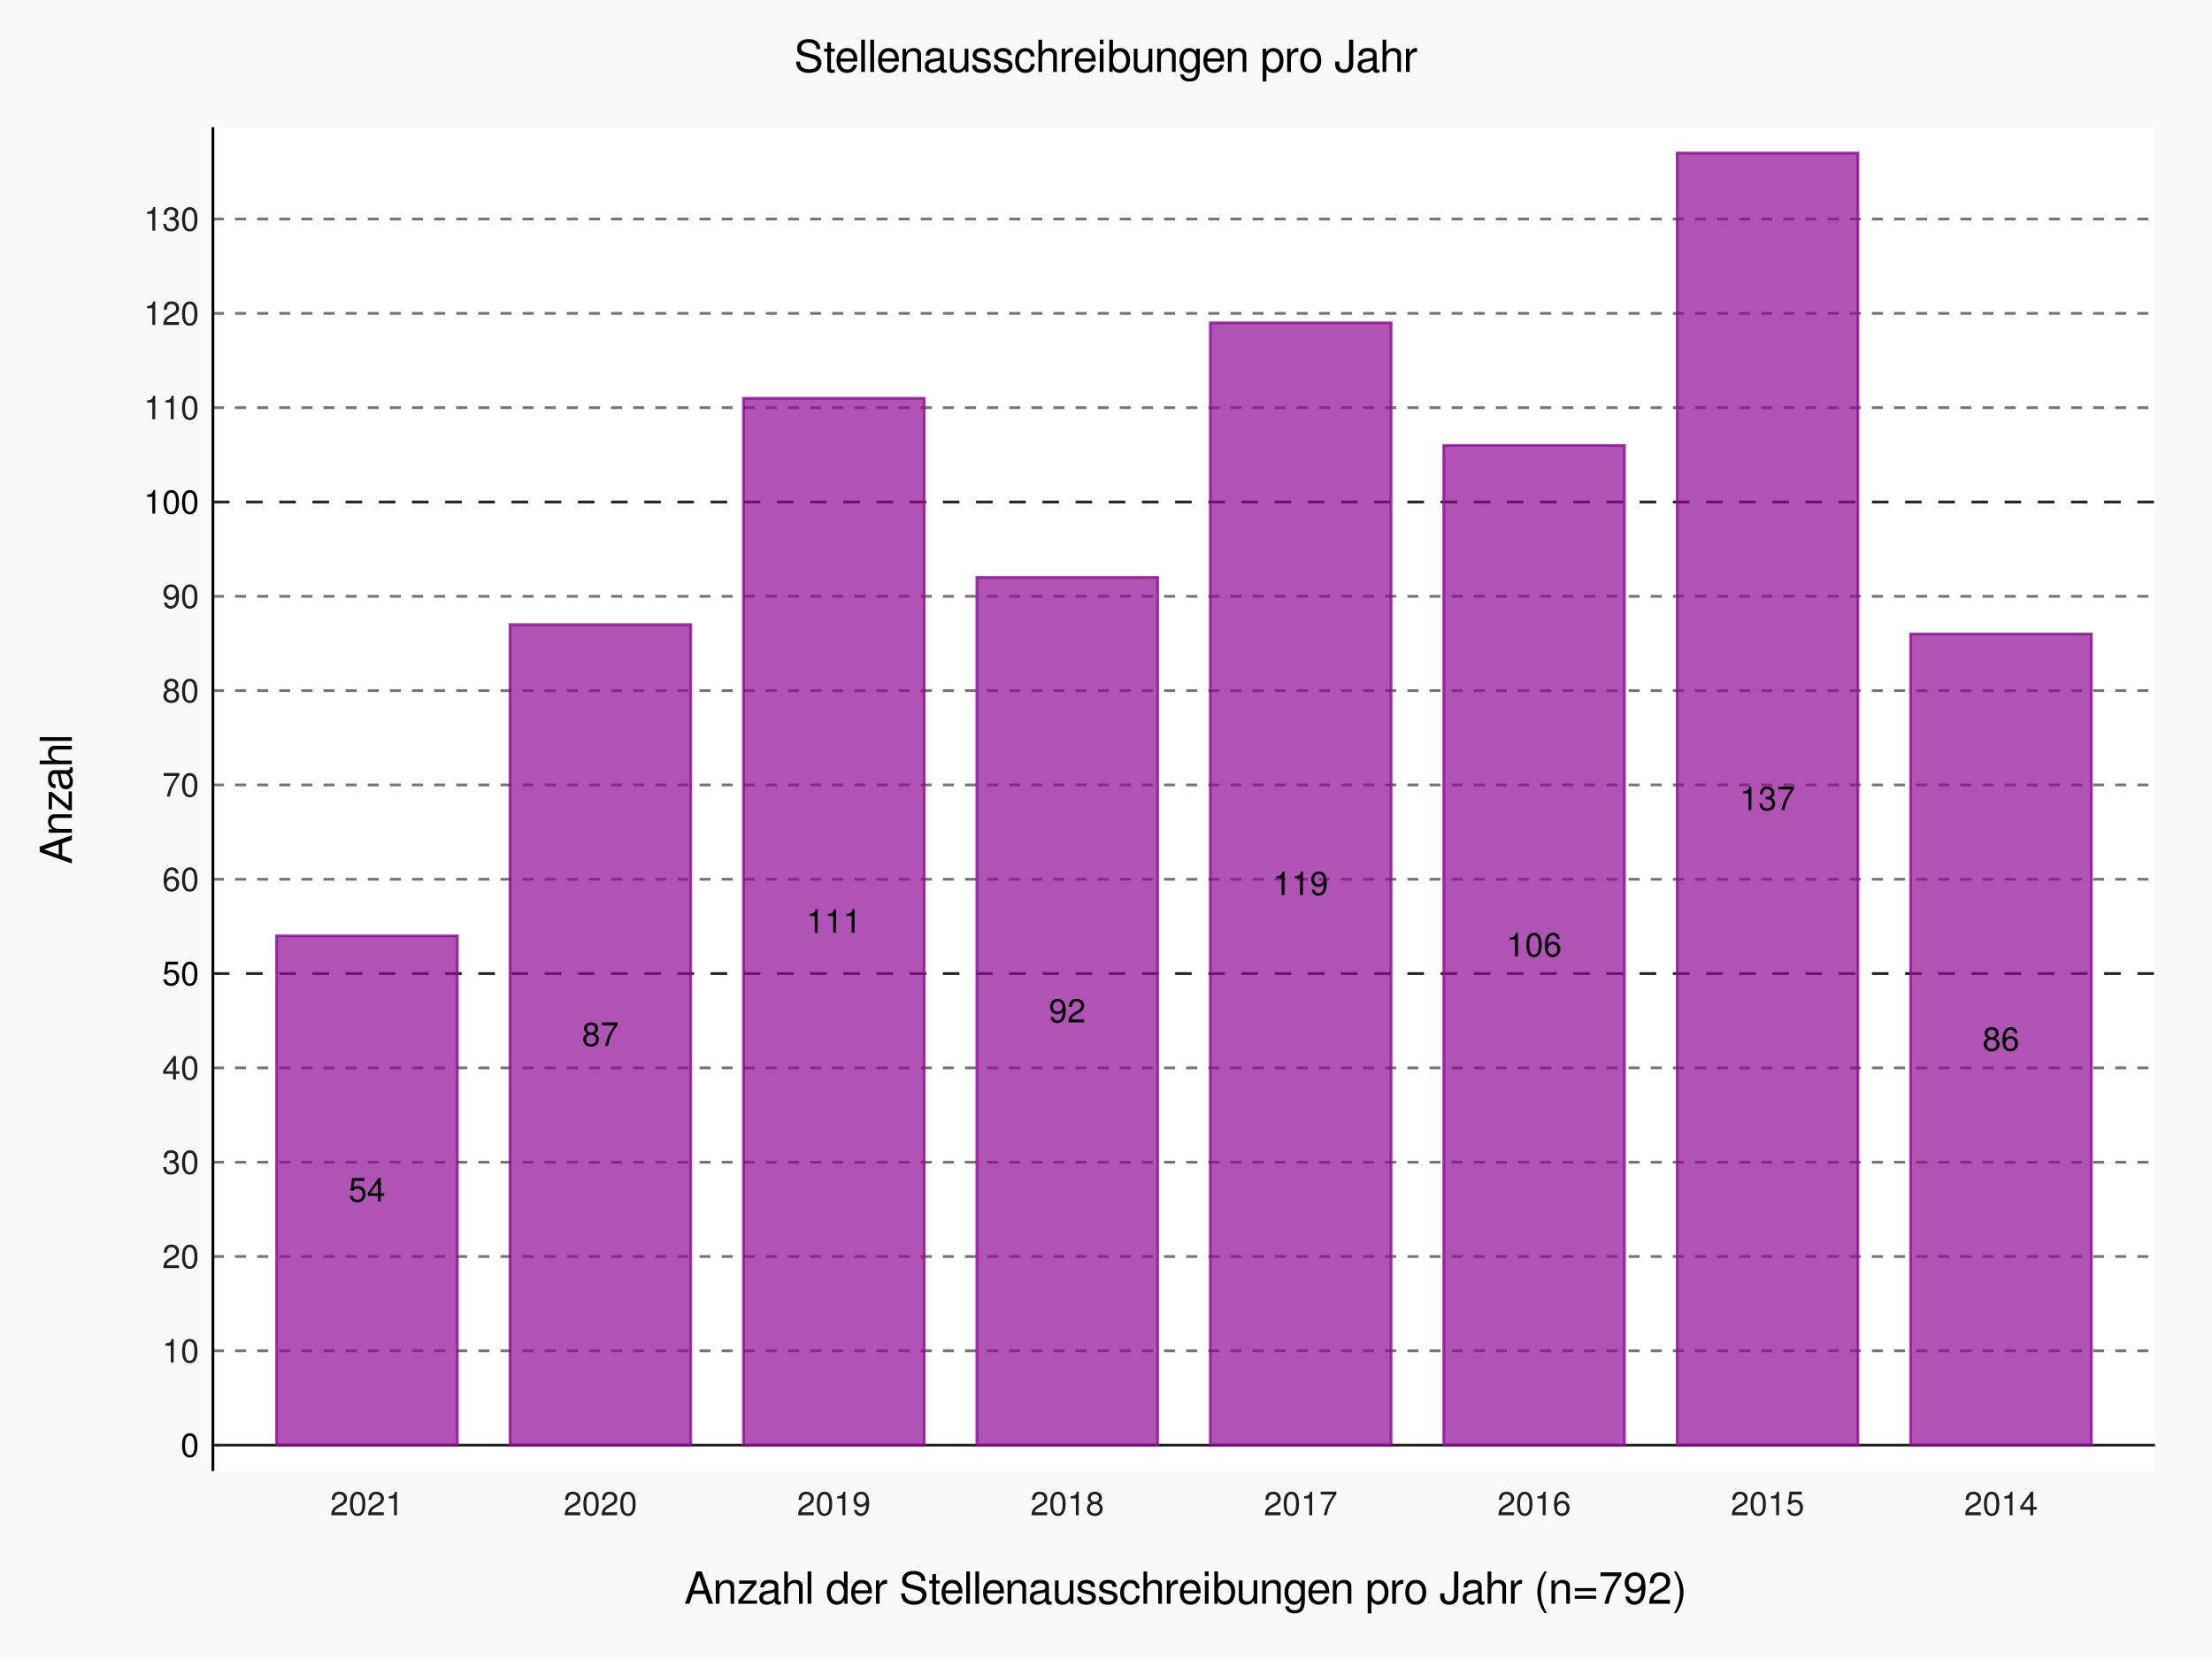
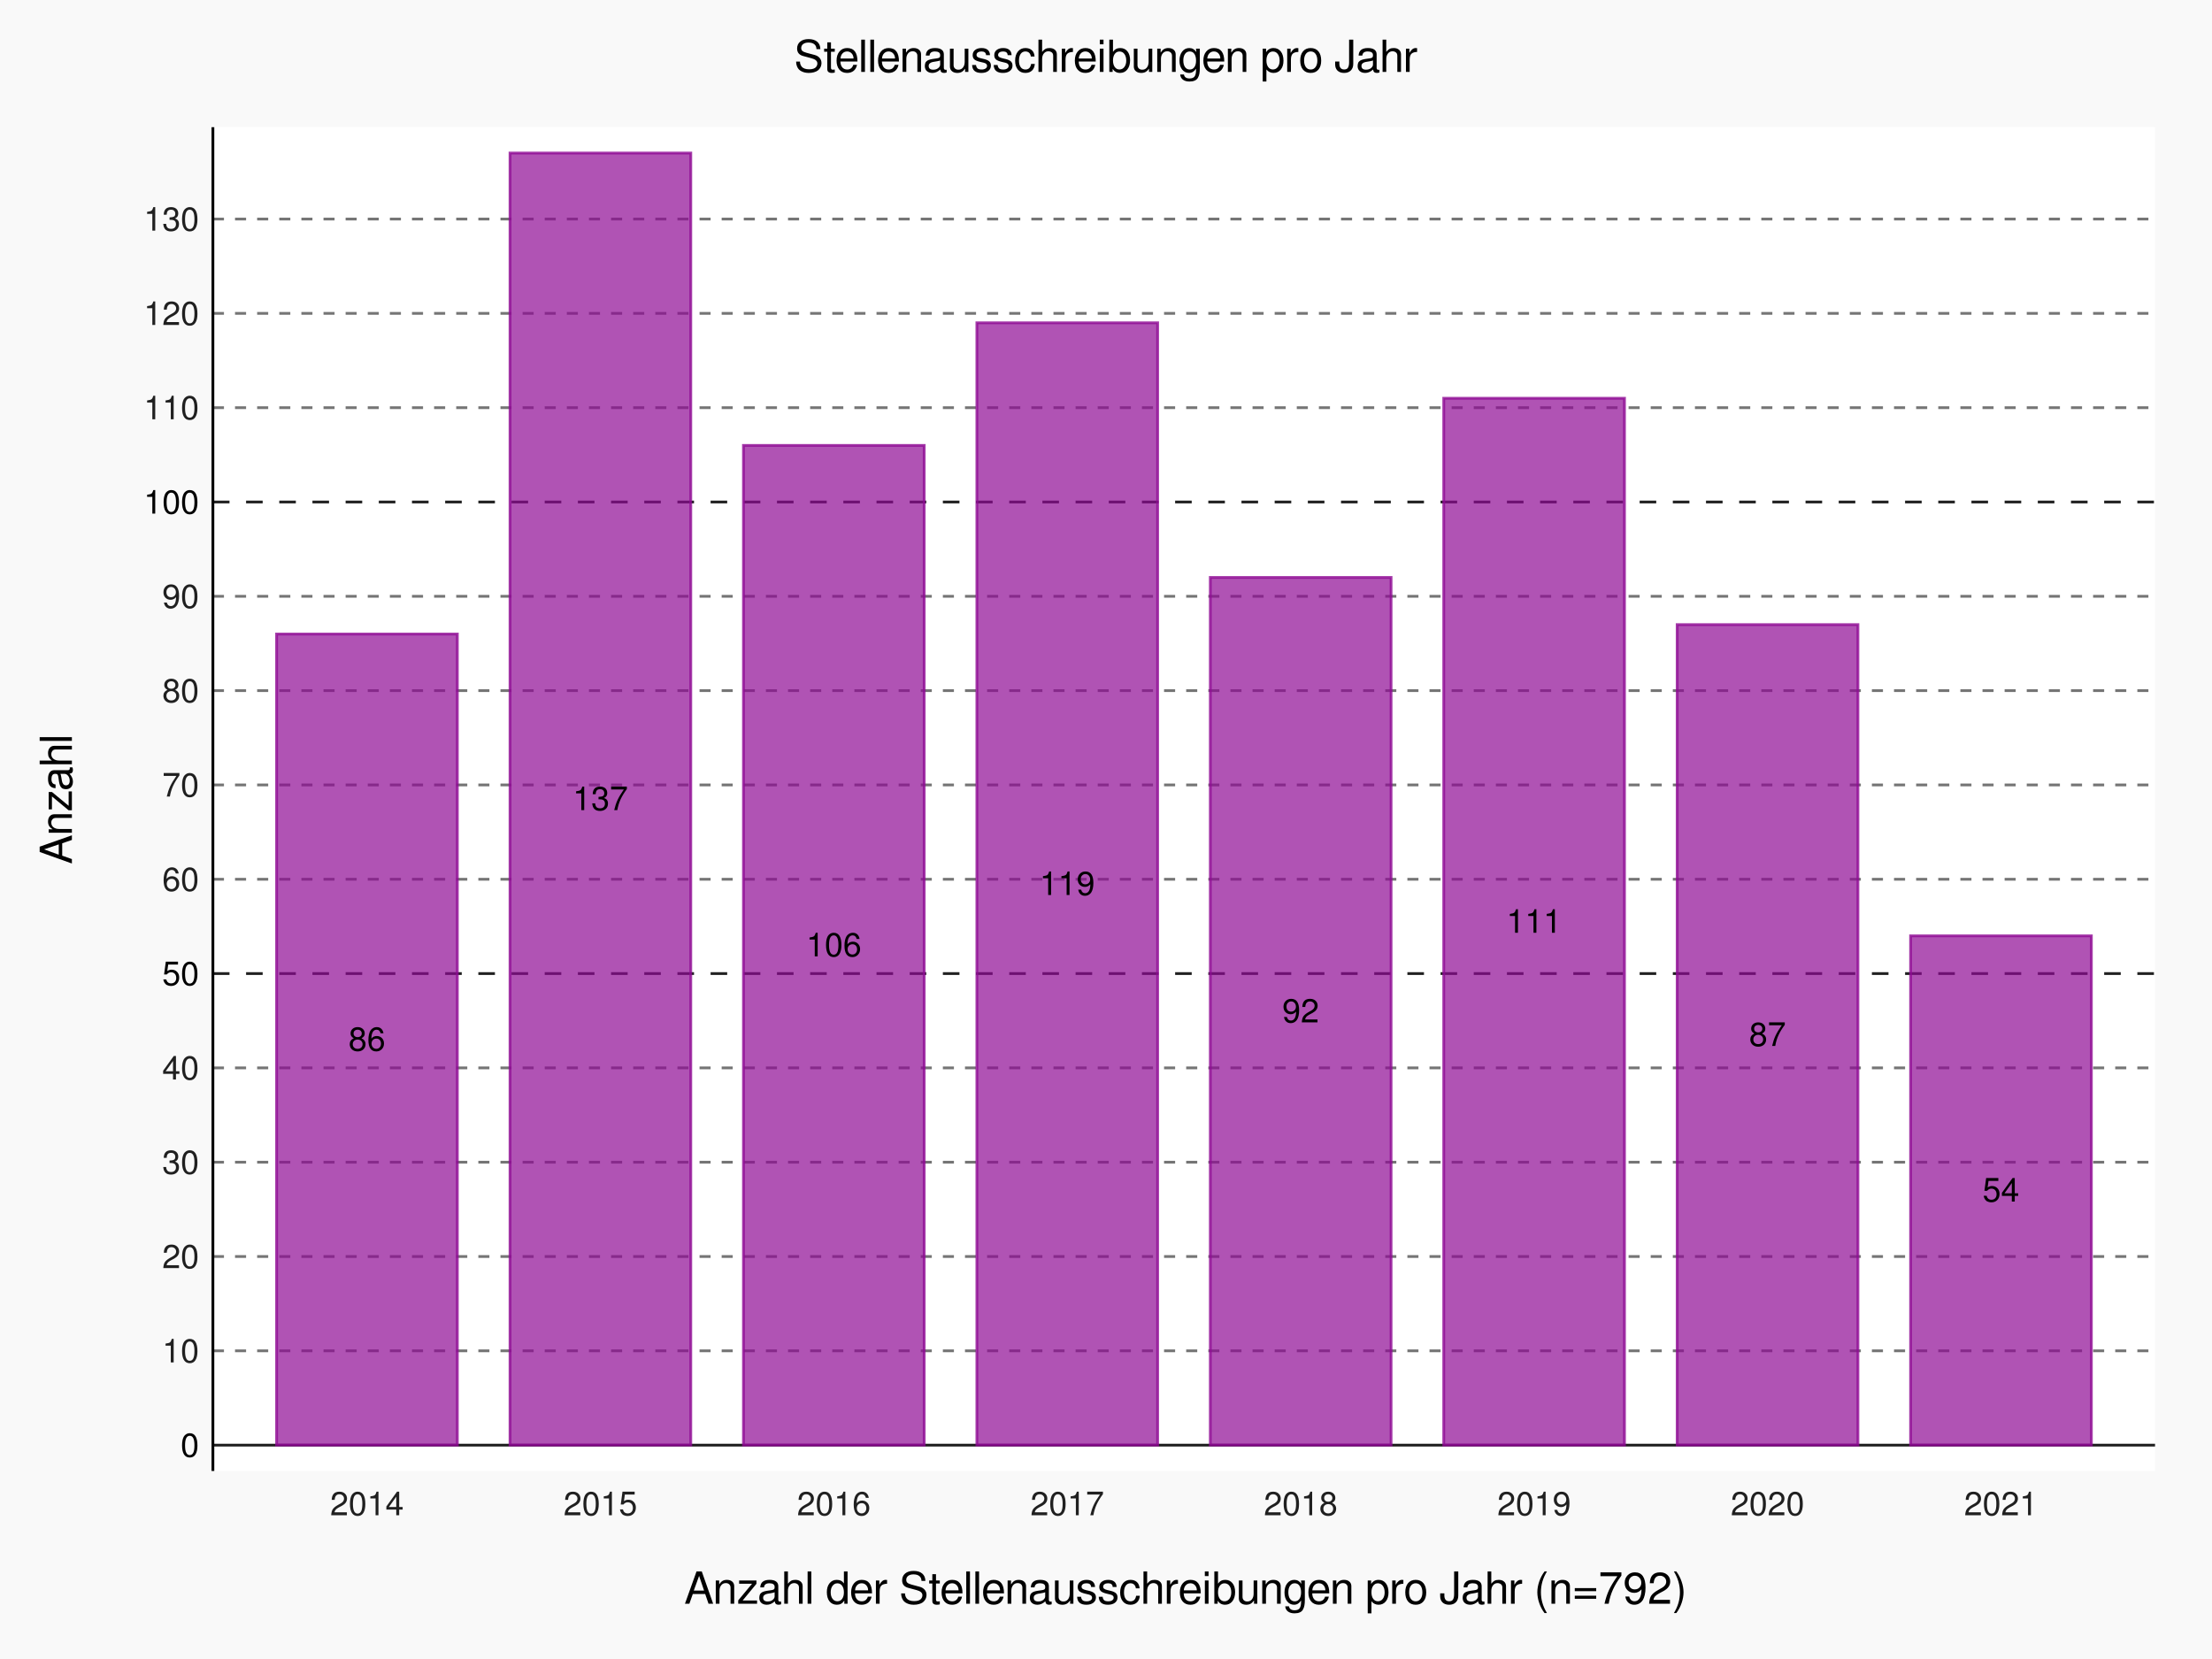
- <svg xmlns="http://www.w3.org/2000/svg" id="chart-e9c5008a-094e-4b74-a661-f33aa9a90123" class="pygal-chart" viewBox="0 0 800 600">
+ <svg xmlns="http://www.w3.org/2000/svg" id="chart-34fb77eb-3815-4fe9-bb7e-eb1fb83616ee" class="pygal-chart" viewBox="0 0 800 600">
  <defs>
-     <style type="text/css">#chart-e9c5008a-094e-4b74-a661-f33aa9a90123{-webkit-user-select:none;-webkit-font-smoothing:antialiased;font-family:FreeSans}#chart-e9c5008a-094e-4b74-a661-f33aa9a90123 .title{font-family:FreeSans;font-size:16px}#chart-e9c5008a-094e-4b74-a661-f33aa9a90123 .legends .legend text{font-family:FreeSans;font-size:14px}#chart-e9c5008a-094e-4b74-a661-f33aa9a90123 .axis text{font-family:FreeSans;font-size:12px}#chart-e9c5008a-094e-4b74-a661-f33aa9a90123 .axis text.major{font-family:FreeSans;font-size:12px}#chart-e9c5008a-094e-4b74-a661-f33aa9a90123 .text-overlay text.value{font-family:FreeSans;font-size:12px}#chart-e9c5008a-094e-4b74-a661-f33aa9a90123 .text-overlay text.label{font-family:FreeSans;font-size:12px}#chart-e9c5008a-094e-4b74-a661-f33aa9a90123 .tooltip{font-family:FreeSans;font-size:14px}#chart-e9c5008a-094e-4b74-a661-f33aa9a90123 text.no_data{font-family:FreeSans;font-size:64px}
- #chart-e9c5008a-094e-4b74-a661-f33aa9a90123{background-color:rgba(249,249,249,1)}#chart-e9c5008a-094e-4b74-a661-f33aa9a90123 path,#chart-e9c5008a-094e-4b74-a661-f33aa9a90123 line,#chart-e9c5008a-094e-4b74-a661-f33aa9a90123 rect,#chart-e9c5008a-094e-4b74-a661-f33aa9a90123 circle{-webkit-transition:150ms;-moz-transition:150ms;transition:150ms}#chart-e9c5008a-094e-4b74-a661-f33aa9a90123 .graph &gt; .background{fill:rgba(249,249,249,1)}#chart-e9c5008a-094e-4b74-a661-f33aa9a90123 .plot &gt; .background{fill:rgba(255,255,255,1)}#chart-e9c5008a-094e-4b74-a661-f33aa9a90123 .graph{fill:rgba(0,0,0,.87)}#chart-e9c5008a-094e-4b74-a661-f33aa9a90123 text.no_data{fill:rgba(0,0,0,1)}#chart-e9c5008a-094e-4b74-a661-f33aa9a90123 .title{fill:rgba(0,0,0,1)}#chart-e9c5008a-094e-4b74-a661-f33aa9a90123 .legends .legend text{fill:rgba(0,0,0,.87)}#chart-e9c5008a-094e-4b74-a661-f33aa9a90123 .legends .legend:hover text{fill:rgba(0,0,0,1)}#chart-e9c5008a-094e-4b74-a661-f33aa9a90123 .axis .line{stroke:rgba(0,0,0,1)}#chart-e9c5008a-094e-4b74-a661-f33aa9a90123 .axis .guide.line{stroke:rgba(0,0,0,.54)}#chart-e9c5008a-094e-4b74-a661-f33aa9a90123 .axis .major.line{stroke:rgba(0,0,0,.87)}#chart-e9c5008a-094e-4b74-a661-f33aa9a90123 .axis text.major{fill:rgba(0,0,0,1)}#chart-e9c5008a-094e-4b74-a661-f33aa9a90123 .axis.y .guides:hover .guide.line,#chart-e9c5008a-094e-4b74-a661-f33aa9a90123 .line-graph .axis.x .guides:hover .guide.line,#chart-e9c5008a-094e-4b74-a661-f33aa9a90123 .stackedline-graph .axis.x .guides:hover .guide.line,#chart-e9c5008a-094e-4b74-a661-f33aa9a90123 .xy-graph .axis.x .guides:hover .guide.line{stroke:rgba(0,0,0,1)}#chart-e9c5008a-094e-4b74-a661-f33aa9a90123 .axis .guides:hover text{fill:rgba(0,0,0,1)}#chart-e9c5008a-094e-4b74-a661-f33aa9a90123 .reactive{fill-opacity:.7;stroke-opacity:.8}#chart-e9c5008a-094e-4b74-a661-f33aa9a90123 .ci{stroke:rgba(0,0,0,.87)}#chart-e9c5008a-094e-4b74-a661-f33aa9a90123 .reactive.active,#chart-e9c5008a-094e-4b74-a661-f33aa9a90123 .active .reactive{fill-opacity:.8;stroke-opacity:.9;stroke-width:4}#chart-e9c5008a-094e-4b74-a661-f33aa9a90123 .ci .reactive.active{stroke-width:1.5}#chart-e9c5008a-094e-4b74-a661-f33aa9a90123 .series text{fill:rgba(0,0,0,1)}#chart-e9c5008a-094e-4b74-a661-f33aa9a90123 .tooltip rect{fill:rgba(255,255,255,1);stroke:rgba(0,0,0,1);-webkit-transition:opacity 150ms;-moz-transition:opacity 150ms;transition:opacity 150ms}#chart-e9c5008a-094e-4b74-a661-f33aa9a90123 .tooltip .label{fill:rgba(0,0,0,.87)}#chart-e9c5008a-094e-4b74-a661-f33aa9a90123 .tooltip .label{fill:rgba(0,0,0,.87)}#chart-e9c5008a-094e-4b74-a661-f33aa9a90123 .tooltip .legend{font-size:.8em;fill:rgba(0,0,0,.54)}#chart-e9c5008a-094e-4b74-a661-f33aa9a90123 .tooltip .x_label{font-size:.6em;fill:rgba(0,0,0,1)}#chart-e9c5008a-094e-4b74-a661-f33aa9a90123 .tooltip .xlink{font-size:.5em;text-decoration:underline}#chart-e9c5008a-094e-4b74-a661-f33aa9a90123 .tooltip .value{font-size:1.5em}#chart-e9c5008a-094e-4b74-a661-f33aa9a90123 .bound{font-size:.5em}#chart-e9c5008a-094e-4b74-a661-f33aa9a90123 .max-value{font-size:.75em;fill:rgba(0,0,0,.54)}#chart-e9c5008a-094e-4b74-a661-f33aa9a90123 .map-element{fill:rgba(255,255,255,1);stroke:rgba(0,0,0,.54) !important}#chart-e9c5008a-094e-4b74-a661-f33aa9a90123 .map-element .reactive{fill-opacity:inherit;stroke-opacity:inherit}#chart-e9c5008a-094e-4b74-a661-f33aa9a90123 .color-0,#chart-e9c5008a-094e-4b74-a661-f33aa9a90123 .color-0 a:visited{stroke:#8f0a94;fill:#8f0a94}#chart-e9c5008a-094e-4b74-a661-f33aa9a90123 .text-overlay .color-0 text{fill:black}
- #chart-e9c5008a-094e-4b74-a661-f33aa9a90123 text.no_data{text-anchor:middle}#chart-e9c5008a-094e-4b74-a661-f33aa9a90123 .guide.line{fill:none}#chart-e9c5008a-094e-4b74-a661-f33aa9a90123 .centered{text-anchor:middle}#chart-e9c5008a-094e-4b74-a661-f33aa9a90123 .title{text-anchor:middle}#chart-e9c5008a-094e-4b74-a661-f33aa9a90123 .legends .legend text{fill-opacity:1}#chart-e9c5008a-094e-4b74-a661-f33aa9a90123 .axis.x text{text-anchor:middle}#chart-e9c5008a-094e-4b74-a661-f33aa9a90123 .axis.x:not(.web) text[transform]{text-anchor:start}#chart-e9c5008a-094e-4b74-a661-f33aa9a90123 .axis.x:not(.web) text[transform].backwards{text-anchor:end}#chart-e9c5008a-094e-4b74-a661-f33aa9a90123 .axis.y text{text-anchor:end}#chart-e9c5008a-094e-4b74-a661-f33aa9a90123 .axis.y text[transform].backwards{text-anchor:start}#chart-e9c5008a-094e-4b74-a661-f33aa9a90123 .axis.y2 text{text-anchor:start}#chart-e9c5008a-094e-4b74-a661-f33aa9a90123 .axis.y2 text[transform].backwards{text-anchor:end}#chart-e9c5008a-094e-4b74-a661-f33aa9a90123 .axis .guide.line{stroke-dasharray:4,4}#chart-e9c5008a-094e-4b74-a661-f33aa9a90123 .axis .major.guide.line{stroke-dasharray:6,6}#chart-e9c5008a-094e-4b74-a661-f33aa9a90123 .horizontal .axis.y .guide.line,#chart-e9c5008a-094e-4b74-a661-f33aa9a90123 .horizontal .axis.y2 .guide.line,#chart-e9c5008a-094e-4b74-a661-f33aa9a90123 .vertical .axis.x .guide.line{opacity:0}#chart-e9c5008a-094e-4b74-a661-f33aa9a90123 .horizontal .axis.always_show .guide.line,#chart-e9c5008a-094e-4b74-a661-f33aa9a90123 .vertical .axis.always_show .guide.line{opacity:1 !important}#chart-e9c5008a-094e-4b74-a661-f33aa9a90123 .axis.y .guides:hover .guide.line,#chart-e9c5008a-094e-4b74-a661-f33aa9a90123 .axis.y2 .guides:hover .guide.line,#chart-e9c5008a-094e-4b74-a661-f33aa9a90123 .axis.x .guides:hover .guide.line{opacity:1}#chart-e9c5008a-094e-4b74-a661-f33aa9a90123 .axis .guides:hover text{opacity:1}#chart-e9c5008a-094e-4b74-a661-f33aa9a90123 .nofill{fill:none}#chart-e9c5008a-094e-4b74-a661-f33aa9a90123 .subtle-fill{fill-opacity:.2}#chart-e9c5008a-094e-4b74-a661-f33aa9a90123 .dot{stroke-width:1px;fill-opacity:1}#chart-e9c5008a-094e-4b74-a661-f33aa9a90123 .dot.active{stroke-width:5px}#chart-e9c5008a-094e-4b74-a661-f33aa9a90123 .dot.negative{fill:transparent}#chart-e9c5008a-094e-4b74-a661-f33aa9a90123 text,#chart-e9c5008a-094e-4b74-a661-f33aa9a90123 tspan{stroke:none !important}#chart-e9c5008a-094e-4b74-a661-f33aa9a90123 .series text.active{opacity:1}#chart-e9c5008a-094e-4b74-a661-f33aa9a90123 .tooltip rect{fill-opacity:.95;stroke-width:.5}#chart-e9c5008a-094e-4b74-a661-f33aa9a90123 .tooltip text{fill-opacity:1}#chart-e9c5008a-094e-4b74-a661-f33aa9a90123 .showable{visibility:hidden}#chart-e9c5008a-094e-4b74-a661-f33aa9a90123 .showable.shown{visibility:visible}#chart-e9c5008a-094e-4b74-a661-f33aa9a90123 .gauge-background{fill:rgba(229,229,229,1);stroke:none}#chart-e9c5008a-094e-4b74-a661-f33aa9a90123 .bg-lines{stroke:rgba(249,249,249,1);stroke-width:2px}</style>
+     <style type="text/css">#chart-34fb77eb-3815-4fe9-bb7e-eb1fb83616ee{-webkit-user-select:none;-webkit-font-smoothing:antialiased;font-family:FreeSans}#chart-34fb77eb-3815-4fe9-bb7e-eb1fb83616ee .title{font-family:FreeSans;font-size:16px}#chart-34fb77eb-3815-4fe9-bb7e-eb1fb83616ee .legends .legend text{font-family:FreeSans;font-size:14px}#chart-34fb77eb-3815-4fe9-bb7e-eb1fb83616ee .axis text{font-family:FreeSans;font-size:12px}#chart-34fb77eb-3815-4fe9-bb7e-eb1fb83616ee .axis text.major{font-family:FreeSans;font-size:12px}#chart-34fb77eb-3815-4fe9-bb7e-eb1fb83616ee .text-overlay text.value{font-family:FreeSans;font-size:12px}#chart-34fb77eb-3815-4fe9-bb7e-eb1fb83616ee .text-overlay text.label{font-family:FreeSans;font-size:12px}#chart-34fb77eb-3815-4fe9-bb7e-eb1fb83616ee .tooltip{font-family:FreeSans;font-size:14px}#chart-34fb77eb-3815-4fe9-bb7e-eb1fb83616ee text.no_data{font-family:FreeSans;font-size:64px}
+ #chart-34fb77eb-3815-4fe9-bb7e-eb1fb83616ee{background-color:rgba(249,249,249,1)}#chart-34fb77eb-3815-4fe9-bb7e-eb1fb83616ee path,#chart-34fb77eb-3815-4fe9-bb7e-eb1fb83616ee line,#chart-34fb77eb-3815-4fe9-bb7e-eb1fb83616ee rect,#chart-34fb77eb-3815-4fe9-bb7e-eb1fb83616ee circle{-webkit-transition:150ms;-moz-transition:150ms;transition:150ms}#chart-34fb77eb-3815-4fe9-bb7e-eb1fb83616ee .graph &gt; .background{fill:rgba(249,249,249,1)}#chart-34fb77eb-3815-4fe9-bb7e-eb1fb83616ee .plot &gt; .background{fill:rgba(255,255,255,1)}#chart-34fb77eb-3815-4fe9-bb7e-eb1fb83616ee .graph{fill:rgba(0,0,0,.87)}#chart-34fb77eb-3815-4fe9-bb7e-eb1fb83616ee text.no_data{fill:rgba(0,0,0,1)}#chart-34fb77eb-3815-4fe9-bb7e-eb1fb83616ee .title{fill:rgba(0,0,0,1)}#chart-34fb77eb-3815-4fe9-bb7e-eb1fb83616ee .legends .legend text{fill:rgba(0,0,0,.87)}#chart-34fb77eb-3815-4fe9-bb7e-eb1fb83616ee .legends .legend:hover text{fill:rgba(0,0,0,1)}#chart-34fb77eb-3815-4fe9-bb7e-eb1fb83616ee .axis .line{stroke:rgba(0,0,0,1)}#chart-34fb77eb-3815-4fe9-bb7e-eb1fb83616ee .axis .guide.line{stroke:rgba(0,0,0,.54)}#chart-34fb77eb-3815-4fe9-bb7e-eb1fb83616ee .axis .major.line{stroke:rgba(0,0,0,.87)}#chart-34fb77eb-3815-4fe9-bb7e-eb1fb83616ee .axis text.major{fill:rgba(0,0,0,1)}#chart-34fb77eb-3815-4fe9-bb7e-eb1fb83616ee .axis.y .guides:hover .guide.line,#chart-34fb77eb-3815-4fe9-bb7e-eb1fb83616ee .line-graph .axis.x .guides:hover .guide.line,#chart-34fb77eb-3815-4fe9-bb7e-eb1fb83616ee .stackedline-graph .axis.x .guides:hover .guide.line,#chart-34fb77eb-3815-4fe9-bb7e-eb1fb83616ee .xy-graph .axis.x .guides:hover .guide.line{stroke:rgba(0,0,0,1)}#chart-34fb77eb-3815-4fe9-bb7e-eb1fb83616ee .axis .guides:hover text{fill:rgba(0,0,0,1)}#chart-34fb77eb-3815-4fe9-bb7e-eb1fb83616ee .reactive{fill-opacity:.7;stroke-opacity:.8}#chart-34fb77eb-3815-4fe9-bb7e-eb1fb83616ee .ci{stroke:rgba(0,0,0,.87)}#chart-34fb77eb-3815-4fe9-bb7e-eb1fb83616ee .reactive.active,#chart-34fb77eb-3815-4fe9-bb7e-eb1fb83616ee .active .reactive{fill-opacity:.8;stroke-opacity:.9;stroke-width:4}#chart-34fb77eb-3815-4fe9-bb7e-eb1fb83616ee .ci .reactive.active{stroke-width:1.5}#chart-34fb77eb-3815-4fe9-bb7e-eb1fb83616ee .series text{fill:rgba(0,0,0,1)}#chart-34fb77eb-3815-4fe9-bb7e-eb1fb83616ee .tooltip rect{fill:rgba(255,255,255,1);stroke:rgba(0,0,0,1);-webkit-transition:opacity 150ms;-moz-transition:opacity 150ms;transition:opacity 150ms}#chart-34fb77eb-3815-4fe9-bb7e-eb1fb83616ee .tooltip .label{fill:rgba(0,0,0,.87)}#chart-34fb77eb-3815-4fe9-bb7e-eb1fb83616ee .tooltip .label{fill:rgba(0,0,0,.87)}#chart-34fb77eb-3815-4fe9-bb7e-eb1fb83616ee .tooltip .legend{font-size:.8em;fill:rgba(0,0,0,.54)}#chart-34fb77eb-3815-4fe9-bb7e-eb1fb83616ee .tooltip .x_label{font-size:.6em;fill:rgba(0,0,0,1)}#chart-34fb77eb-3815-4fe9-bb7e-eb1fb83616ee .tooltip .xlink{font-size:.5em;text-decoration:underline}#chart-34fb77eb-3815-4fe9-bb7e-eb1fb83616ee .tooltip .value{font-size:1.5em}#chart-34fb77eb-3815-4fe9-bb7e-eb1fb83616ee .bound{font-size:.5em}#chart-34fb77eb-3815-4fe9-bb7e-eb1fb83616ee .max-value{font-size:.75em;fill:rgba(0,0,0,.54)}#chart-34fb77eb-3815-4fe9-bb7e-eb1fb83616ee .map-element{fill:rgba(255,255,255,1);stroke:rgba(0,0,0,.54) !important}#chart-34fb77eb-3815-4fe9-bb7e-eb1fb83616ee .map-element .reactive{fill-opacity:inherit;stroke-opacity:inherit}#chart-34fb77eb-3815-4fe9-bb7e-eb1fb83616ee .color-0,#chart-34fb77eb-3815-4fe9-bb7e-eb1fb83616ee .color-0 a:visited{stroke:#8f0a94;fill:#8f0a94}#chart-34fb77eb-3815-4fe9-bb7e-eb1fb83616ee .text-overlay .color-0 text{fill:black}
+ #chart-34fb77eb-3815-4fe9-bb7e-eb1fb83616ee text.no_data{text-anchor:middle}#chart-34fb77eb-3815-4fe9-bb7e-eb1fb83616ee .guide.line{fill:none}#chart-34fb77eb-3815-4fe9-bb7e-eb1fb83616ee .centered{text-anchor:middle}#chart-34fb77eb-3815-4fe9-bb7e-eb1fb83616ee .title{text-anchor:middle}#chart-34fb77eb-3815-4fe9-bb7e-eb1fb83616ee .legends .legend text{fill-opacity:1}#chart-34fb77eb-3815-4fe9-bb7e-eb1fb83616ee .axis.x text{text-anchor:middle}#chart-34fb77eb-3815-4fe9-bb7e-eb1fb83616ee .axis.x:not(.web) text[transform]{text-anchor:start}#chart-34fb77eb-3815-4fe9-bb7e-eb1fb83616ee .axis.x:not(.web) text[transform].backwards{text-anchor:end}#chart-34fb77eb-3815-4fe9-bb7e-eb1fb83616ee .axis.y text{text-anchor:end}#chart-34fb77eb-3815-4fe9-bb7e-eb1fb83616ee .axis.y text[transform].backwards{text-anchor:start}#chart-34fb77eb-3815-4fe9-bb7e-eb1fb83616ee .axis.y2 text{text-anchor:start}#chart-34fb77eb-3815-4fe9-bb7e-eb1fb83616ee .axis.y2 text[transform].backwards{text-anchor:end}#chart-34fb77eb-3815-4fe9-bb7e-eb1fb83616ee .axis .guide.line{stroke-dasharray:4,4}#chart-34fb77eb-3815-4fe9-bb7e-eb1fb83616ee .axis .major.guide.line{stroke-dasharray:6,6}#chart-34fb77eb-3815-4fe9-bb7e-eb1fb83616ee .horizontal .axis.y .guide.line,#chart-34fb77eb-3815-4fe9-bb7e-eb1fb83616ee .horizontal .axis.y2 .guide.line,#chart-34fb77eb-3815-4fe9-bb7e-eb1fb83616ee .vertical .axis.x .guide.line{opacity:0}#chart-34fb77eb-3815-4fe9-bb7e-eb1fb83616ee .horizontal .axis.always_show .guide.line,#chart-34fb77eb-3815-4fe9-bb7e-eb1fb83616ee .vertical .axis.always_show .guide.line{opacity:1 !important}#chart-34fb77eb-3815-4fe9-bb7e-eb1fb83616ee .axis.y .guides:hover .guide.line,#chart-34fb77eb-3815-4fe9-bb7e-eb1fb83616ee .axis.y2 .guides:hover .guide.line,#chart-34fb77eb-3815-4fe9-bb7e-eb1fb83616ee .axis.x .guides:hover .guide.line{opacity:1}#chart-34fb77eb-3815-4fe9-bb7e-eb1fb83616ee .axis .guides:hover text{opacity:1}#chart-34fb77eb-3815-4fe9-bb7e-eb1fb83616ee .nofill{fill:none}#chart-34fb77eb-3815-4fe9-bb7e-eb1fb83616ee .subtle-fill{fill-opacity:.2}#chart-34fb77eb-3815-4fe9-bb7e-eb1fb83616ee .dot{stroke-width:1px;fill-opacity:1}#chart-34fb77eb-3815-4fe9-bb7e-eb1fb83616ee .dot.active{stroke-width:5px}#chart-34fb77eb-3815-4fe9-bb7e-eb1fb83616ee .dot.negative{fill:transparent}#chart-34fb77eb-3815-4fe9-bb7e-eb1fb83616ee text,#chart-34fb77eb-3815-4fe9-bb7e-eb1fb83616ee tspan{stroke:none !important}#chart-34fb77eb-3815-4fe9-bb7e-eb1fb83616ee .series text.active{opacity:1}#chart-34fb77eb-3815-4fe9-bb7e-eb1fb83616ee .tooltip rect{fill-opacity:.95;stroke-width:.5}#chart-34fb77eb-3815-4fe9-bb7e-eb1fb83616ee .tooltip text{fill-opacity:1}#chart-34fb77eb-3815-4fe9-bb7e-eb1fb83616ee .showable{visibility:hidden}#chart-34fb77eb-3815-4fe9-bb7e-eb1fb83616ee .showable.shown{visibility:visible}#chart-34fb77eb-3815-4fe9-bb7e-eb1fb83616ee .gauge-background{fill:rgba(229,229,229,1);stroke:none}#chart-34fb77eb-3815-4fe9-bb7e-eb1fb83616ee .bg-lines{stroke:rgba(249,249,249,1);stroke-width:2px}</style>
  </defs>
  <g class="graph bar-graph vertical">
    <rect x="0" y="0" width="800" height="600" class="background" />
    <g transform="translate(77, 46)" class="plot">
      <rect x="0" y="0" width="702.4" height="486" class="background" />
      <g class="axis y always_show">
        <g class="guides">
          <path d="M0 476.654 h702.4" class="axis major line" />
          <text x="-5" y="480.854" class="major">0</text>
        </g>
        <g class="guides">
          <path d="M0 442.544 h702.4" class="guide line" />
          <text x="-5" y="446.744" class="">10</text>
        </g>
        <g class="guides">
          <path d="M0 408.434 h702.4" class="guide line" />
          <text x="-5" y="412.634" class="">20</text>
        </g>
        <g class="guides">
          <path d="M0 374.324 h702.4" class="guide line" />
          <text x="-5" y="378.524" class="">30</text>
        </g>
        <g class="guides">
          <path d="M0 340.214 h702.4" class="guide line" />
          <text x="-5" y="344.414" class="">40</text>
        </g>
        <g class="guides">
          <path d="M0 306.104 h702.4" class="major guide line" />
          <text x="-5" y="310.304" class="major">50</text>
        </g>
        <g class="guides">
          <path d="M0 271.994 h702.4" class="guide line" />
          <text x="-5" y="276.194" class="">60</text>
        </g>
        <g class="guides">
          <path d="M0 237.883 h702.4" class="guide line" />
          <text x="-5" y="242.083" class="">70</text>
        </g>
        <g class="guides">
          <path d="M0 203.773 h702.4" class="guide line" />
          <text x="-5" y="207.973" class="">80</text>
        </g>
        <g class="guides">
          <path d="M0 169.663 h702.4" class="guide line" />
          <text x="-5" y="173.863" class="">90</text>
        </g>
        <g class="guides">
          <path d="M0 135.553 h702.4" class="major guide line" />
          <text x="-5" y="139.753" class="major">100</text>
        </g>
        <g class="guides">
          <path d="M0 101.443 h702.4" class="guide line" />
          <text x="-5" y="105.643" class="">110</text>
        </g>
        <g class="guides">
          <path d="M0 67.333 h702.4" class="guide line" />
          <text x="-5" y="71.533" class="">120</text>
        </g>
        <g class="guides">
          <path d="M0 33.223 h702.4" class="guide line" />
          <text x="-5" y="37.423" class="">130</text>
        </g>
      </g>
      <g class="axis x">
        <path d="M0 0 v486" class="line" />
        <g class="guides">
          <path d="M55.719 0 v486" class="guide line" />
-           <text x="55.719" y="502.0" class="">2021</text>
+           <text x="55.719" y="502.0" class="">2014</text>
        </g>
        <g class="guides">
          <path d="M140.142 0 v486" class="guide line" />
-           <text x="140.142" y="502.0" class="">2020</text>
+           <text x="140.142" y="502.0" class="">2015</text>
        </g>
        <g class="guides">
          <path d="M224.565 0 v486" class="guide line" />
-           <text x="224.565" y="502.0" class="">2019</text>
+           <text x="224.565" y="502.0" class="">2016</text>
        </g>
        <g class="guides">
          <path d="M308.988 0 v486" class="guide line" />
-           <text x="308.988" y="502.0" class="">2018</text>
+           <text x="308.988" y="502.0" class="">2017</text>
        </g>
        <g class="guides">
          <path d="M393.412 0 v486" class="guide line" />
-           <text x="393.412" y="502.0" class="">2017</text>
+           <text x="393.412" y="502.0" class="">2018</text>
        </g>
        <g class="guides">
          <path d="M477.835 0 v486" class="guide line" />
-           <text x="477.835" y="502.0" class="">2016</text>
+           <text x="477.835" y="502.0" class="">2019</text>
        </g>
        <g class="guides">
          <path d="M562.258 0 v486" class="guide line" />
-           <text x="562.258" y="502.0" class="">2015</text>
+           <text x="562.258" y="502.0" class="">2020</text>
        </g>
        <g class="guides">
          <path d="M646.681 0 v486" class="guide line" />
-           <text x="646.681" y="502.0" class="">2014</text>
+           <text x="646.681" y="502.0" class="">2021</text>
        </g>
      </g>
      <g class="series serie-0 color-0">
        <g class="bars">
          <g class="bar">
-             <rect x="23.031" y="292.46" rx="0" ry="0" width="65.377" height="184.194" class="rect reactive tooltip-trigger" />
+             <rect x="23.031" y="183.307" rx="0" ry="0" width="65.377" height="293.346" class="rect reactive tooltip-trigger" />
          </g>
          <g class="bar">
-             <rect x="107.454" y="179.896" rx="0" ry="0" width="65.377" height="296.757" class="rect reactive tooltip-trigger" />
+             <rect x="107.454" y="9.346" rx="0" ry="0" width="65.377" height="467.308" class="rect reactive tooltip-trigger" />
          </g>
          <g class="bar">
-             <rect x="191.877" y="98.032" rx="0" ry="0" width="65.377" height="378.622" class="rect reactive tooltip-trigger" />
+             <rect x="191.877" y="115.087" rx="0" ry="0" width="65.377" height="361.567" class="rect reactive tooltip-trigger" />
          </g>
          <g class="bar">
-             <rect x="276.3" y="162.841" rx="0" ry="0" width="65.377" height="313.812" class="rect reactive tooltip-trigger" />
+             <rect x="276.3" y="70.744" rx="0" ry="0" width="65.377" height="405.91" class="rect reactive tooltip-trigger" />
          </g>
          <g class="bar">
-             <rect x="360.723" y="70.744" rx="0" ry="0" width="65.377" height="405.91" class="rect reactive tooltip-trigger" />
+             <rect x="360.723" y="162.841" rx="0" ry="0" width="65.377" height="313.812" class="rect reactive tooltip-trigger" />
          </g>
          <g class="bar">
-             <rect x="445.146" y="115.087" rx="0" ry="0" width="65.377" height="361.567" class="rect reactive tooltip-trigger" />
+             <rect x="445.146" y="98.032" rx="0" ry="0" width="65.377" height="378.622" class="rect reactive tooltip-trigger" />
          </g>
          <g class="bar">
-             <rect x="529.569" y="9.346" rx="0" ry="0" width="65.377" height="467.308" class="rect reactive tooltip-trigger" />
+             <rect x="529.569" y="179.896" rx="0" ry="0" width="65.377" height="296.757" class="rect reactive tooltip-trigger" />
          </g>
          <g class="bar">
-             <rect x="613.992" y="183.307" rx="0" ry="0" width="65.377" height="293.346" class="rect reactive tooltip-trigger" />
+             <rect x="613.992" y="292.46" rx="0" ry="0" width="65.377" height="184.194" class="rect reactive tooltip-trigger" />
          </g>
        </g>
      </g>
    </g>
    <g class="titles">
      <text x="400.0" y="26" class="title plot_title">Stellenausschreibungen pro Jahr</text>
      <text x="428.8" y="580" class="title">Anzahl der Stellenausschreibungen pro Jahr (n=792)</text>
      <text x="0" y="315.0" class="title" transform="rotate(-90 0 289)">Anzahl</text>
    </g>
    <g transform="translate(77, 46)" class="plot overlay">
      <g class="series serie-0 color-0" />
    </g>
    <g transform="translate(77, 46)" class="plot text-overlay">
      <g class="series serie-0 color-0">
-         <text text-anchor="middle" x="55.719" y="388.557" class="value">54</text>
-         <text text-anchor="middle" x="140.142" y="332.275" class="value">87</text>
-         <text text-anchor="middle" x="224.565" y="291.343" class="value">111</text>
-         <text text-anchor="middle" x="308.988" y="323.748" class="value">92</text>
-         <text text-anchor="middle" x="393.412" y="277.699" class="value">119</text>
-         <text text-anchor="middle" x="477.835" y="299.871" class="value">106</text>
-         <text text-anchor="middle" x="562.258" y="247" class="value">137</text>
-         <text text-anchor="middle" x="646.681" y="333.981" class="value">86</text>
+         <text text-anchor="middle" x="55.719" y="333.981" class="value">86</text>
+         <text text-anchor="middle" x="140.142" y="247" class="value">137</text>
+         <text text-anchor="middle" x="224.565" y="299.871" class="value">106</text>
+         <text text-anchor="middle" x="308.988" y="277.699" class="value">119</text>
+         <text text-anchor="middle" x="393.412" y="323.748" class="value">92</text>
+         <text text-anchor="middle" x="477.835" y="291.343" class="value">111</text>
+         <text text-anchor="middle" x="562.258" y="332.275" class="value">87</text>
+         <text text-anchor="middle" x="646.681" y="388.557" class="value">54</text>
      </g>
    </g>
    <g transform="translate(77, 46)" class="plot tooltip-overlay">
      <g transform="translate(0 0)" style="opacity: 0" class="tooltip">
        <rect rx="0" ry="0" width="0" height="0" class="tooltip-box" />
        <g class="text" />
      </g>
    </g>
  </g>
</svg>
